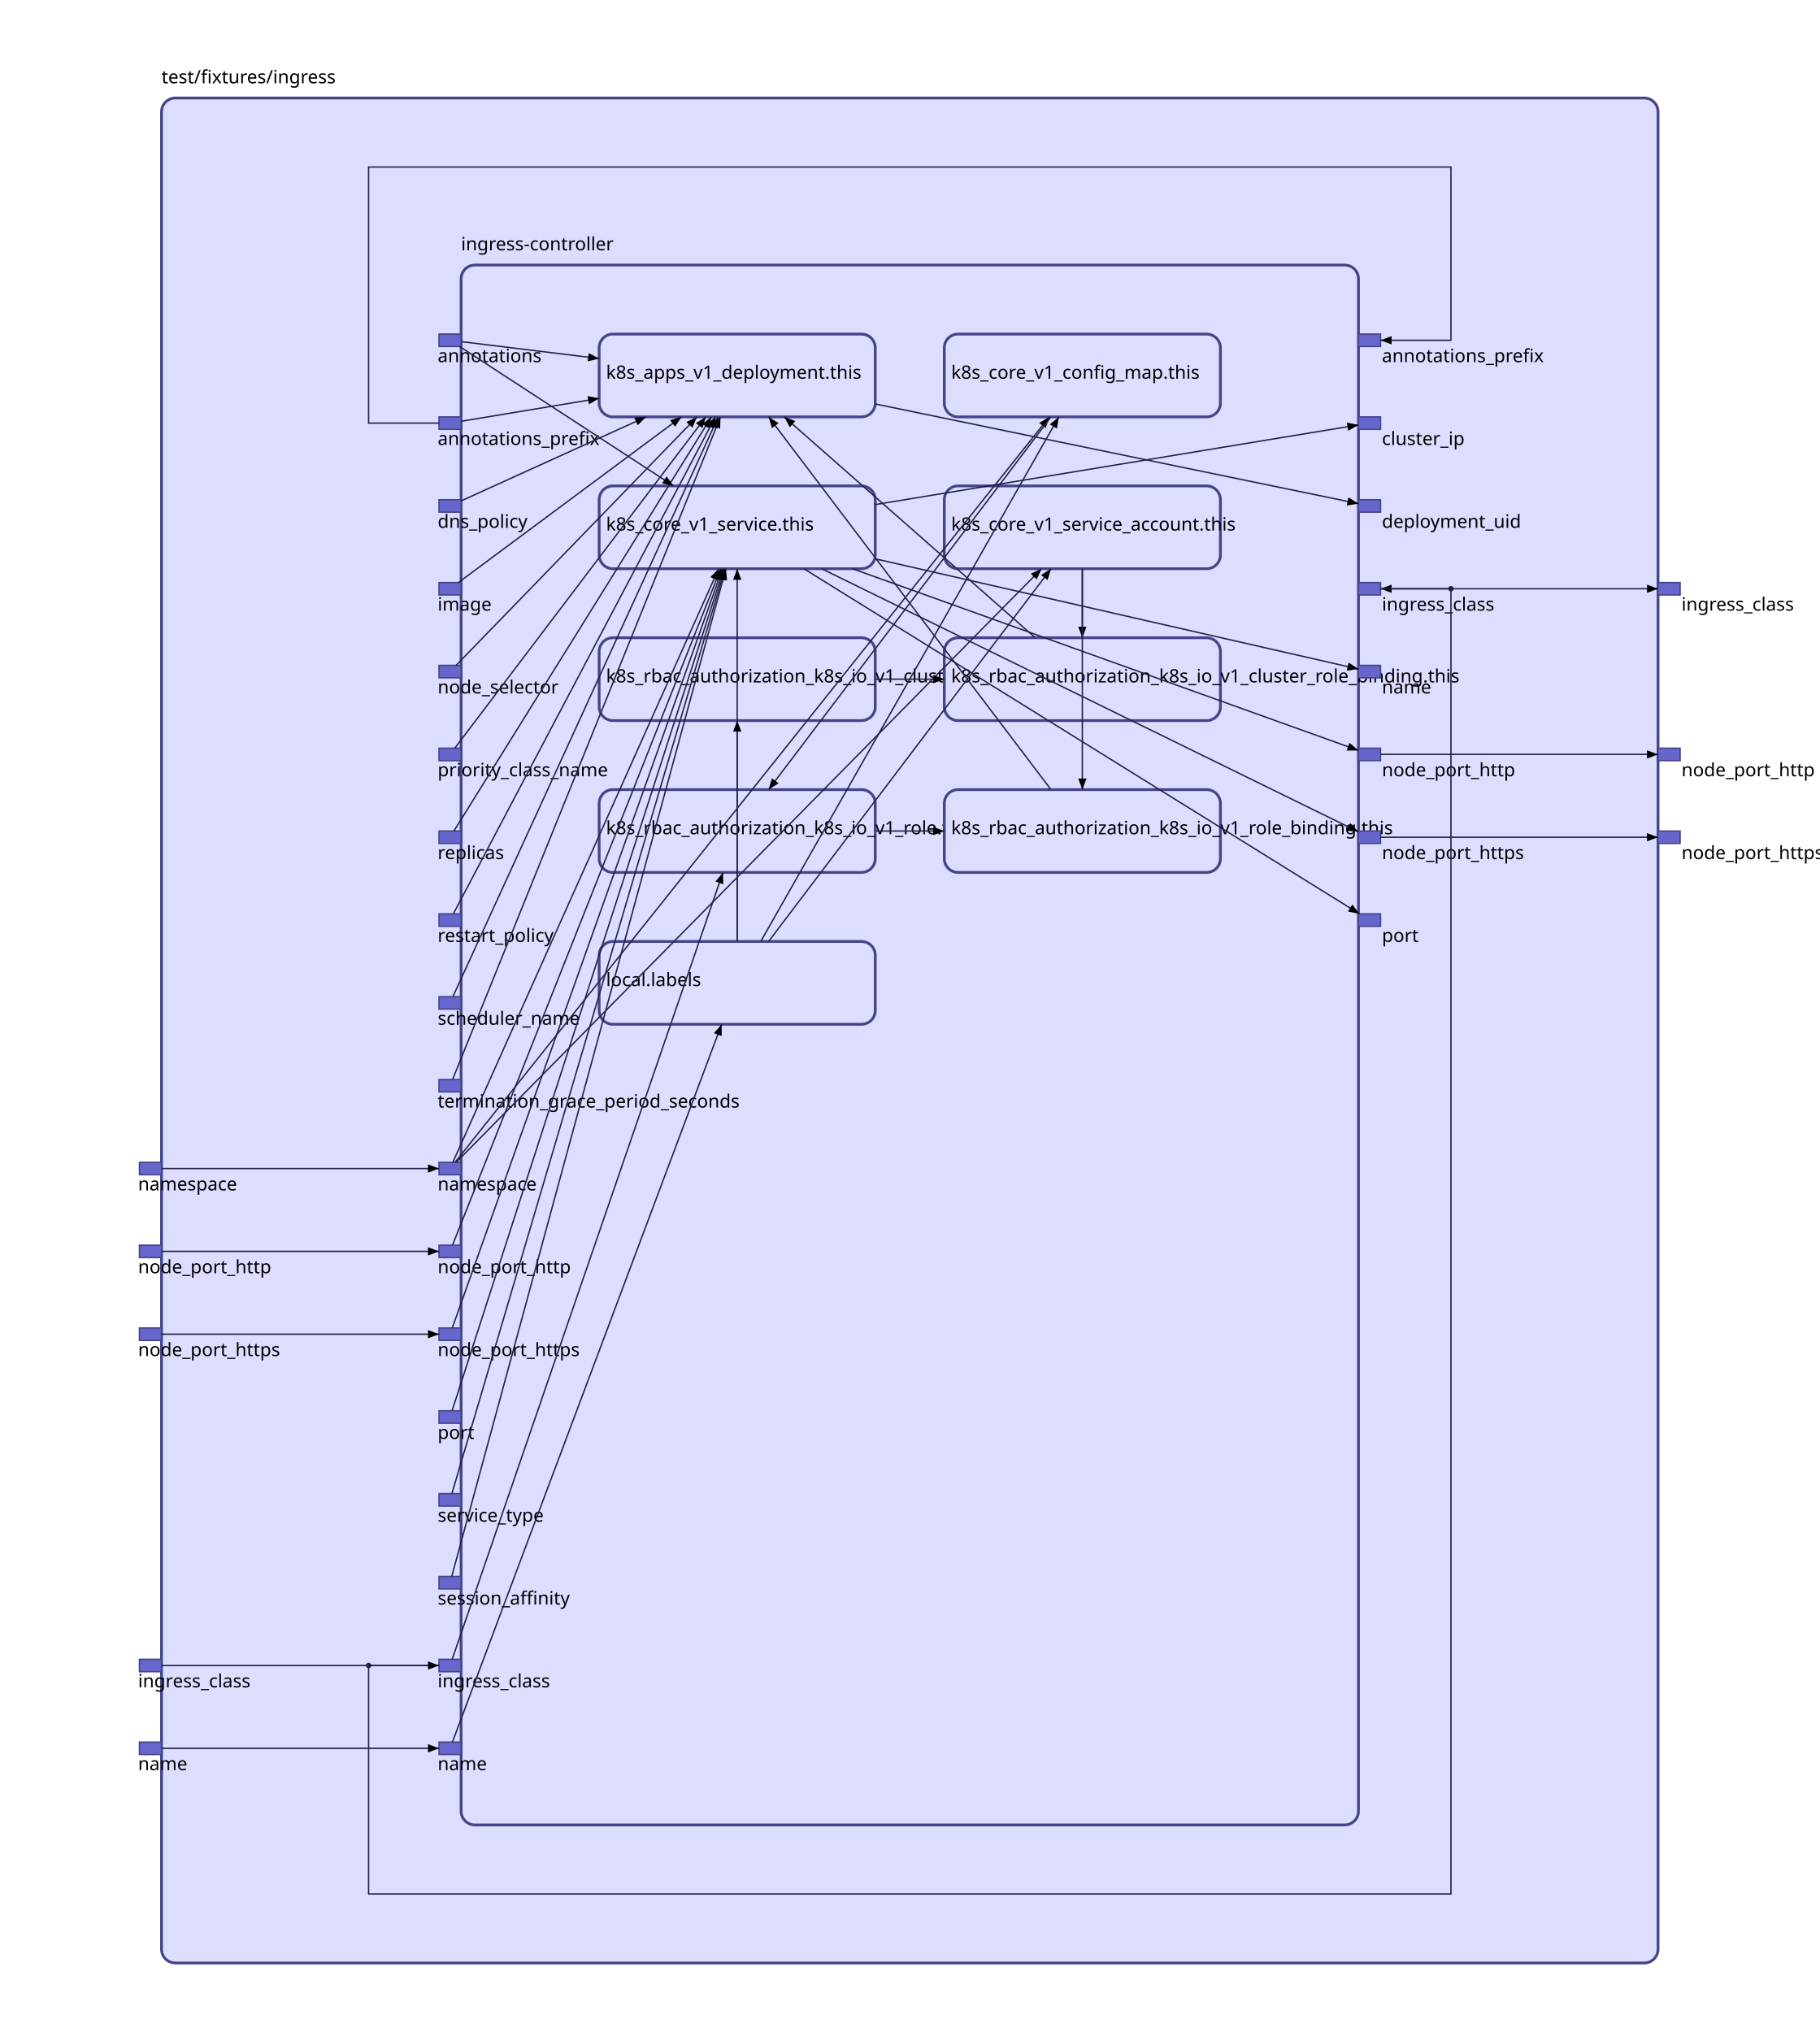
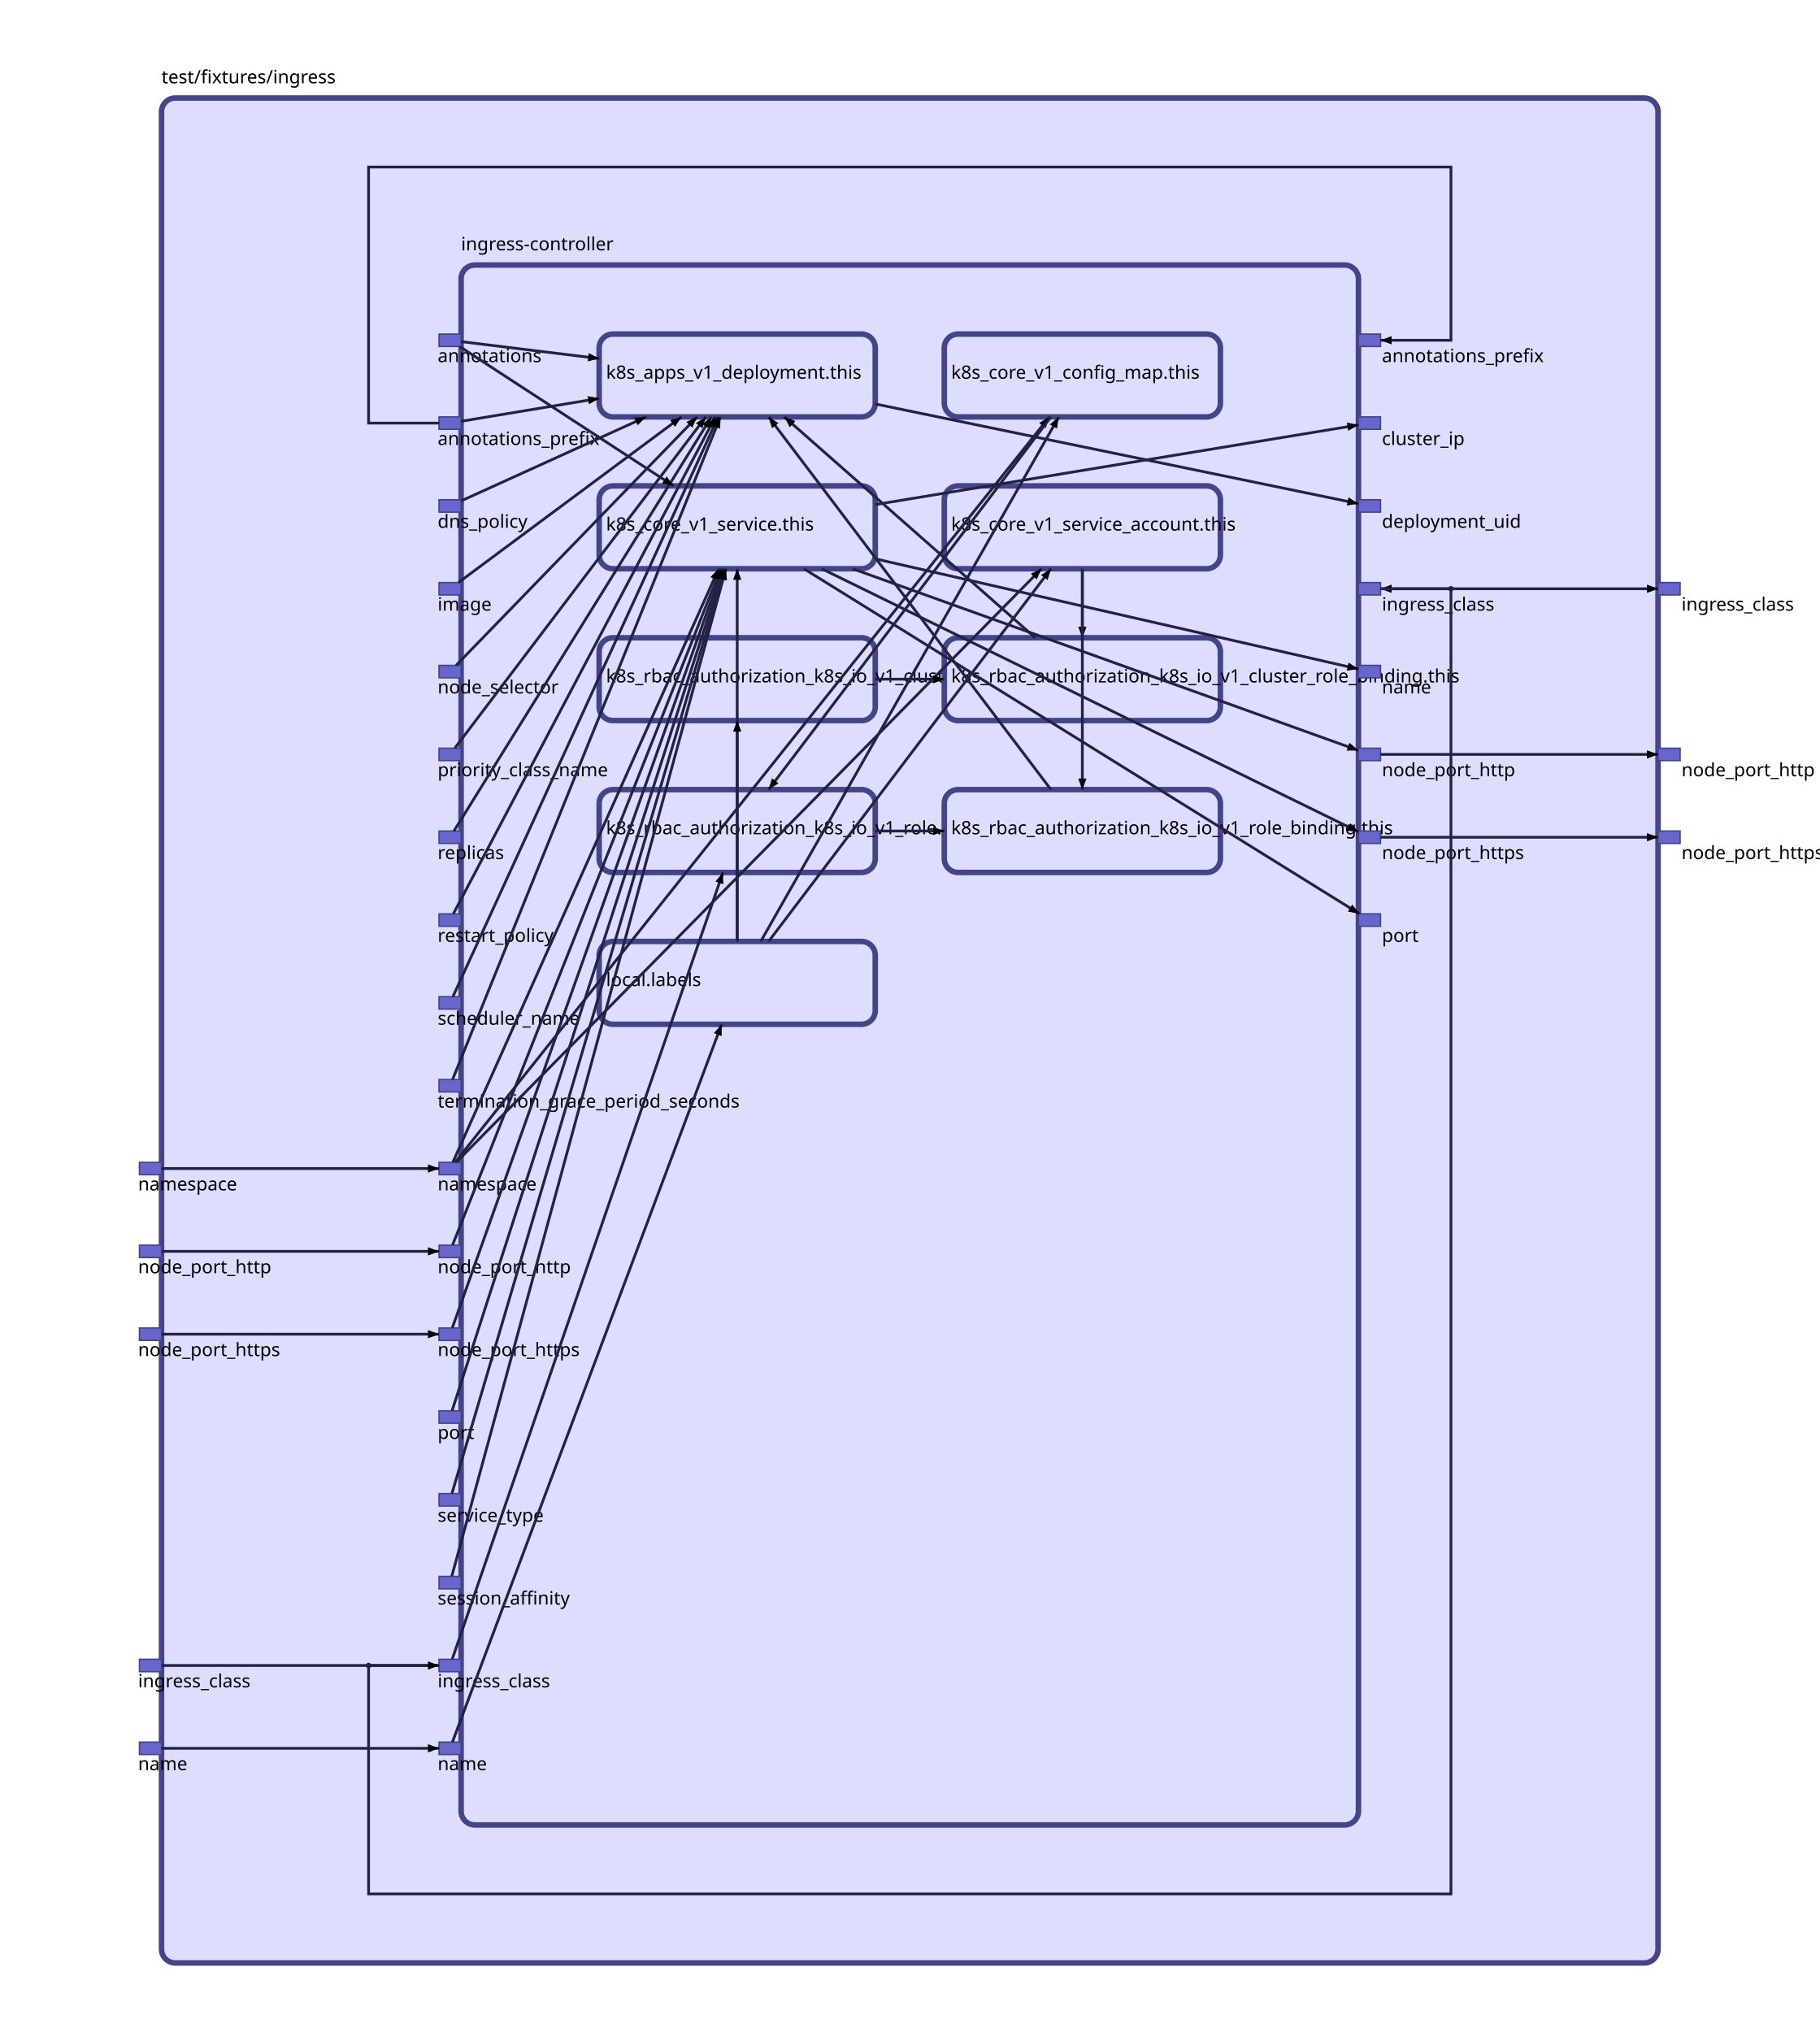
<svg xmlns="http://www.w3.org/2000/svg" id="sprotty_1" class="sprotty-graph sprotty" tabindex="1002" viewBox="0 0 1318 1472">
  <style>.elknode {
    stroke: #448;
-     stroke-width: 2;
+     stroke-width: 4;
    fill: #ddf;
}

.elkport {
    stroke: #448;
    stroke-width: 1;
    fill: #66c;
}

.elkedge {
    fill: none;
    stroke: #224;
-     stroke-width: 1;
+     stroke-width: 2;
    pointer-events: stroke;
}

.elkedge:hover {
    stroke: #88f;
-     stroke-width: 10;
+     stroke-width: 8;
+     stroke-dasharray: 16px;
+     stroke-dashoffset: 32px;
+     animation: stroke 0.5s linear infinite;
+ }
+ 
+ @keyframes stroke {
+     to {
+         stroke-dashoffset: 0;
+     }
}

.elkedge.arrow {
    fill: #336;
}

.elklabel {
    stroke-width: 0;
    stroke: #000;
    fill: #000;
    font-family: sans-serif;
    font-size: 10pt;
    dominant-baseline: hanging;
}

.elklabel:hover {
    font-size: 24pt;
}

.elkjunction {
    stroke: none;
    fill: #224;
}

.selected &gt; rect {
    stroke-width: 3;
}

.mouseover {
    stroke: #88f;
}
/*
 * Copyright (C) 2017 TypeFox and others.
 *
 * Licensed under the Apache License, Version 2.0 (the "License"); you may not use this file except in compliance with the License.
 * You may obtain a copy of the License at http://www.apache.org/licenses/LICENSE-2.0
 */

.sprotty {
    padding: 0px;
    font-family: "Helvetica Neue", Helvetica, Arial, sans-serif;
}

.sprotty-hidden {
    display: block;
    position: absolute;
    width: 0px;
    height: 0px;
}

.sprotty-popup {
    font-family: "Helvetica Neue", Helvetica, Arial, sans-serif;
    position: absolute;
    background: white;
    border-radius: 5px;
    border: 1px solid;
    max-width: 400px;
    min-width: 100px;
}

.sprotty-popup &gt; div {
    margin: 10px;
}

.sprotty-popup-closed {
    display: none;
}
</style>
  <g transform="scale(1) translate(0,0)">
    <g id="sprotty_3" transform="translate(117, 71)" opacity="1">
      <rect class="elknode" x="0" y="0" rx="10" width="1084" height="1351" />
      <g id="sprotty_5" transform="translate(217, 121)" opacity="1">
        <rect class="elknode" x="0" y="0" rx="10" width="650" height="1130" />
        <g id="sprotty_7" transform="translate(100, 50)" opacity="1">
          <rect class="elknode" x="0" y="0" rx="10" width="200" height="60" />
          <text id="sprotty_8" class="elklabel" transform="translate(5, 22) translate(0, 0)" opacity="1">k8s_apps_v1_deployment.this</text>
        </g>
        <g id="sprotty_9" transform="translate(350, 50)" opacity="1">
          <rect class="elknode" x="0" y="0" rx="10" width="200" height="60" />
          <text id="sprotty_10" class="elklabel" transform="translate(5, 22) translate(0, 0)" opacity="1">k8s_core_v1_config_map.this</text>
        </g>
        <g id="sprotty_11" transform="translate(100, 160)" opacity="1">
          <rect class="elknode" x="0" y="0" rx="10" width="200" height="60" />
          <text id="sprotty_12" class="elklabel" transform="translate(5, 22) translate(0, 0)" opacity="1">k8s_core_v1_service.this</text>
        </g>
        <g id="sprotty_13" transform="translate(350, 160)" opacity="1">
          <rect class="elknode" x="0" y="0" rx="10" width="200" height="60" />
          <text id="sprotty_14" class="elklabel" transform="translate(5, 22) translate(0, 0)" opacity="1">k8s_core_v1_service_account.this</text>
        </g>
        <g id="sprotty_15" transform="translate(100, 270)" opacity="1">
          <rect class="elknode" x="0" y="0" rx="10" width="200" height="60" />
          <text id="sprotty_16" class="elklabel" transform="translate(5, 22) translate(0, 0)" opacity="1">k8s_rbac_authorization_k8s_io_v1_cluster_role.this</text>
        </g>
        <g id="sprotty_17" transform="translate(350, 270)" opacity="1">
          <rect class="elknode" x="0" y="0" rx="10" width="200" height="60" />
          <text id="sprotty_18" class="elklabel" transform="translate(5, 22) translate(0, 0)" opacity="1">k8s_rbac_authorization_k8s_io_v1_cluster_role_binding.this</text>
        </g>
        <g id="sprotty_19" transform="translate(100, 380)" opacity="1">
          <rect class="elknode" x="0" y="0" rx="10" width="200" height="60" />
          <text id="sprotty_20" class="elklabel" transform="translate(5, 22) translate(0, 0)" opacity="1">k8s_rbac_authorization_k8s_io_v1_role.this</text>
        </g>
        <g id="sprotty_21" transform="translate(350, 380)" opacity="1">
          <rect class="elknode" x="0" y="0" rx="10" width="200" height="60" />
          <text id="sprotty_22" class="elklabel" transform="translate(5, 22) translate(0, 0)" opacity="1">k8s_rbac_authorization_k8s_io_v1_role_binding.this</text>
        </g>
        <g id="sprotty_55" transform="translate(100, 490)" opacity="1">
          <rect class="elknode" x="0" y="0" rx="10" width="200" height="60" />
          <text id="sprotty_56" class="elklabel" transform="translate(5, 22) translate(0, 0)" opacity="1">local.labels</text>
        </g>
        <g id="sprotty_25" transform="translate(-16, 50)" opacity="1">
          <rect class="elkport" x="0" y="0" width="16" height="9" />
          <text id="sprotty_26" class="elklabel" transform="translate(-1, 10) translate(0, 0)" opacity="1">annotations</text>
        </g>
        <g id="sprotty_28" transform="translate(-16, 110)" opacity="1">
          <rect class="elkport" x="0" y="0" width="16" height="9" />
          <text id="sprotty_29" class="elklabel" transform="translate(-1, 10) translate(0, 0)" opacity="1">annotations_prefix</text>
        </g>
        <g id="sprotty_31" transform="translate(-16, 170)" opacity="1">
          <rect class="elkport" x="0" y="0" width="16" height="9" />
          <text id="sprotty_32" class="elklabel" transform="translate(-1, 10) translate(0, 0)" opacity="1">dns_policy</text>
        </g>
        <g id="sprotty_34" transform="translate(-16, 230)" opacity="1">
          <rect class="elkport" x="0" y="0" width="16" height="9" />
          <text id="sprotty_35" class="elklabel" transform="translate(-1, 10) translate(0, 0)" opacity="1">image</text>
        </g>
        <g id="sprotty_37" transform="translate(-16, 290)" opacity="1">
          <rect class="elkport" x="0" y="0" width="16" height="9" />
          <text id="sprotty_38" class="elklabel" transform="translate(-1, 10) translate(0, 0)" opacity="1">node_selector</text>
        </g>
        <g id="sprotty_40" transform="translate(-16, 350)" opacity="1">
          <rect class="elkport" x="0" y="0" width="16" height="9" />
          <text id="sprotty_41" class="elklabel" transform="translate(-1, 10) translate(0, 0)" opacity="1">priority_class_name</text>
        </g>
        <g id="sprotty_43" transform="translate(-16, 410)" opacity="1">
          <rect class="elkport" x="0" y="0" width="16" height="9" />
          <text id="sprotty_44" class="elklabel" transform="translate(-1, 10) translate(0, 0)" opacity="1">replicas</text>
        </g>
        <g id="sprotty_46" transform="translate(-16, 470)" opacity="1">
          <rect class="elkport" x="0" y="0" width="16" height="9" />
          <text id="sprotty_47" class="elklabel" transform="translate(-1, 10) translate(0, 0)" opacity="1">restart_policy</text>
        </g>
        <g id="sprotty_49" transform="translate(-16, 530)" opacity="1">
          <rect class="elkport" x="0" y="0" width="16" height="9" />
          <text id="sprotty_50" class="elklabel" transform="translate(-1, 10) translate(0, 0)" opacity="1">scheduler_name</text>
        </g>
        <g id="sprotty_52" transform="translate(-16, 590)" opacity="1">
          <rect class="elkport" x="0" y="0" width="16" height="9" />
          <text id="sprotty_53" class="elklabel" transform="translate(-1, 10) translate(0, 0)" opacity="1">termination_grace_period_seconds</text>
        </g>
        <g id="sprotty_58" transform="translate(-16, 650)" opacity="1">
          <rect class="elkport" x="0" y="0" width="16" height="9" />
          <text id="sprotty_59" class="elklabel" transform="translate(-1, 10) translate(0, 0)" opacity="1">namespace</text>
        </g>
        <g id="sprotty_64" transform="translate(-16, 710)" opacity="1">
          <rect class="elkport" x="0" y="0" width="16" height="9" />
          <text id="sprotty_65" class="elklabel" transform="translate(-1, 10) translate(0, 0)" opacity="1">node_port_http</text>
        </g>
        <g id="sprotty_67" transform="translate(-16, 770)" opacity="1">
          <rect class="elkport" x="0" y="0" width="16" height="9" />
          <text id="sprotty_68" class="elklabel" transform="translate(-1, 10) translate(0, 0)" opacity="1">node_port_https</text>
        </g>
        <g id="sprotty_70" transform="translate(-16, 830)" opacity="1">
          <rect class="elkport" x="0" y="0" width="16" height="9" />
          <text id="sprotty_71" class="elklabel" transform="translate(-1, 10) translate(0, 0)" opacity="1">port</text>
        </g>
        <g id="sprotty_73" transform="translate(-16, 890)" opacity="1">
          <rect class="elkport" x="0" y="0" width="16" height="9" />
          <text id="sprotty_74" class="elklabel" transform="translate(-1, 10) translate(0, 0)" opacity="1">service_type</text>
        </g>
        <g id="sprotty_76" transform="translate(-16, 950)" opacity="1">
          <rect class="elkport" x="0" y="0" width="16" height="9" />
          <text id="sprotty_77" class="elklabel" transform="translate(-1, 10) translate(0, 0)" opacity="1">session_affinity</text>
        </g>
        <g id="sprotty_85" transform="translate(-16, 1010)" opacity="1">
          <rect class="elkport" x="0" y="0" width="16" height="9" />
          <text id="sprotty_86" class="elklabel" transform="translate(-1, 10) translate(0, 0)" opacity="1">ingress_class</text>
        </g>
        <g id="sprotty_90" transform="translate(-16, 1070)" opacity="1">
          <rect class="elkport" x="0" y="0" width="16" height="9" />
          <text id="sprotty_91" class="elklabel" transform="translate(-1, 10) translate(0, 0)" opacity="1">name</text>
        </g>
        <g id="sprotty_93" transform="translate(650, 50)" opacity="1">
          <rect class="elkport" x="0" y="0" width="16" height="9" />
          <text id="sprotty_94" class="elklabel" transform="translate(17, 10) translate(0, 0)" opacity="1">annotations_prefix</text>
        </g>
        <g id="sprotty_96" transform="translate(650, 110)" opacity="1">
          <rect class="elkport" x="0" y="0" width="16" height="9" />
          <text id="sprotty_97" class="elklabel" transform="translate(17, 10) translate(0, 0)" opacity="1">cluster_ip</text>
        </g>
        <g id="sprotty_99" transform="translate(650, 170)" opacity="1">
          <rect class="elkport" x="0" y="0" width="16" height="9" />
          <text id="sprotty_100" class="elklabel" transform="translate(17, 10) translate(0, 0)" opacity="1">deployment_uid</text>
        </g>
        <g id="sprotty_102" transform="translate(650, 230)" opacity="1">
          <rect class="elkport" x="0" y="0" width="16" height="9" />
          <text id="sprotty_103" class="elklabel" transform="translate(17, 10) translate(0, 0)" opacity="1">ingress_class</text>
        </g>
        <g id="sprotty_105" transform="translate(650, 290)" opacity="1">
          <rect class="elkport" x="0" y="0" width="16" height="9" />
          <text id="sprotty_106" class="elklabel" transform="translate(17, 10) translate(0, 0)" opacity="1">name</text>
        </g>
        <g id="sprotty_108" transform="translate(650, 350)" opacity="1">
          <rect class="elkport" x="0" y="0" width="16" height="9" />
          <text id="sprotty_109" class="elklabel" transform="translate(17, 10) translate(0, 0)" opacity="1">node_port_http</text>
        </g>
        <g id="sprotty_111" transform="translate(650, 410)" opacity="1">
          <rect class="elkport" x="0" y="0" width="16" height="9" />
          <text id="sprotty_112" class="elklabel" transform="translate(17, 10) translate(0, 0)" opacity="1">node_port_https</text>
        </g>
        <g id="sprotty_114" transform="translate(650, 470)" opacity="1">
          <rect class="elkport" x="0" y="0" width="16" height="9" />
          <text id="sprotty_115" class="elklabel" transform="translate(17, 10) translate(0, 0)" opacity="1">port</text>
        </g>
        <text id="sprotty_6" class="elklabel" transform="translate(0, -21) translate(0, 0)" opacity="1">ingress-controller</text>
      </g>
      <g id="sprotty_117" transform="translate(-16, 1131)" opacity="1">
        <rect class="elkport" x="0" y="0" width="16" height="9" />
        <text id="sprotty_118" class="elklabel" transform="translate(-1, 10) translate(0, 0)" opacity="1">ingress_class</text>
      </g>
      <g id="sprotty_120" transform="translate(-16, 1191)" opacity="1">
        <rect class="elkport" x="0" y="0" width="16" height="9" />
        <text id="sprotty_121" class="elklabel" transform="translate(-1, 10) translate(0, 0)" opacity="1">name</text>
      </g>
      <g id="sprotty_123" transform="translate(-16, 771)" opacity="1">
        <rect class="elkport" x="0" y="0" width="16" height="9" />
        <text id="sprotty_124" class="elklabel" transform="translate(-1, 10) translate(0, 0)" opacity="1">namespace</text>
      </g>
      <g id="sprotty_126" transform="translate(-16, 831)" opacity="1">
        <rect class="elkport" x="0" y="0" width="16" height="9" />
        <text id="sprotty_127" class="elklabel" transform="translate(-1, 10) translate(0, 0)" opacity="1">node_port_http</text>
      </g>
      <g id="sprotty_129" transform="translate(-16, 891)" opacity="1">
        <rect class="elkport" x="0" y="0" width="16" height="9" />
        <text id="sprotty_130" class="elklabel" transform="translate(-1, 10) translate(0, 0)" opacity="1">node_port_https</text>
      </g>
      <g id="sprotty_132" transform="translate(1084, 351)" opacity="1">
        <rect class="elkport" x="0" y="0" width="16" height="9" />
        <text id="sprotty_133" class="elklabel" transform="translate(17, 10) translate(0, 0)" opacity="1">ingress_class</text>
      </g>
      <g id="sprotty_135" transform="translate(1084, 471)" opacity="1">
        <rect class="elkport" x="0" y="0" width="16" height="9" />
        <text id="sprotty_136" class="elklabel" transform="translate(17, 10) translate(0, 0)" opacity="1">node_port_http</text>
      </g>
      <g id="sprotty_138" transform="translate(1084, 531)" opacity="1">
        <rect class="elkport" x="0" y="0" width="16" height="9" />
        <text id="sprotty_139" class="elklabel" transform="translate(17, 10) translate(0, 0)" opacity="1">node_port_https</text>
      </g>
      <text id="sprotty_4" class="elklabel" transform="translate(0, -21) translate(0, 0)" opacity="1">test/fixtures/ingress</text>
      <g id="sprotty_23" class="sprotty-edge" opacity="1">
        <path class="elkedge" d="M 632.909,391 L 451.091,231" />
        <path class="edge arrow" d="M 0,0 L 8,-3 L 8,3 Z" transform="rotate(41.34778 451.0909 231) translate(451.0909 231)" />
      </g>
      <g id="sprotty_24" class="sprotty-edge" opacity="1">
        <path class="elkedge" d="M 644.273,501 L 439.727,231" />
        <path class="edge arrow" d="M 0,0 L 8,-3 L 8,3 Z" transform="rotate(52.85331 439.7273 231) translate(439.7273 231)" />
      </g>
      <g id="sprotty_27" class="sprotty-edge" opacity="1">
        <path class="elkedge" d="M 217,176.481 L 317,188.74" />
        <path class="edge arrow" d="M 0,0 L 8,-3 L 8,3 Z" transform="rotate(-173.0106 317 188.7404) translate(317 188.7404)" />
      </g>
      <g id="sprotty_30" class="sprotty-edge" opacity="1">
        <path class="elkedge" d="M 217,234.173 L 317,217.587" />
        <path class="edge arrow" d="M 0,0 L 8,-3 L 8,3 Z" transform="rotate(170.5824 317 217.5865) translate(317 217.5865)" />
      </g>
      <g id="sprotty_33" class="sprotty-edge" opacity="1">
        <path class="elkedge" d="M 217,291.865 L 350.968,231" />
        <path class="edge arrow" d="M 0,0 L 8,-3 L 8,3 Z" transform="rotate(155.5664 350.9683 231) translate(350.9683 231)" />
      </g>
      <g id="sprotty_36" class="sprotty-edge" opacity="1">
        <path class="elkedge" d="M 215.058,351 L 376.612,231" />
        <path class="edge arrow" d="M 0,0 L 8,-3 L 8,3 Z" transform="rotate(143.3955 376.6117 231) translate(376.6117 231)" />
      </g>
      <g id="sprotty_39" class="sprotty-edge" opacity="1">
        <path class="elkedge" d="M 213.364,411 L 387.909,231" />
        <path class="edge arrow" d="M 0,0 L 8,-3 L 8,3 Z" transform="rotate(134.1186 387.9091 231) translate(387.9091 231)" />
      </g>
      <g id="sprotty_42" class="sprotty-edge" opacity="1">
        <path class="elkedge" d="M 212.41,471 L 394.268,231" />
        <path class="edge arrow" d="M 0,0 L 8,-3 L 8,3 Z" transform="rotate(127.1527 394.2678 231) translate(394.2678 231)" />
      </g>
      <g id="sprotty_45" class="sprotty-edge" opacity="1">
        <path class="elkedge" d="M 211.798,531 L 398.345,231" />
        <path class="edge arrow" d="M 0,0 L 8,-3 L 8,3 Z" transform="rotate(121.8743 398.3453 231) translate(398.3453 231)" />
      </g>
      <g id="sprotty_48" class="sprotty-edge" opacity="1">
        <path class="elkedge" d="M 211.373,591 L 401.183,231" />
        <path class="edge arrow" d="M 0,0 L 8,-3 L 8,3 Z" transform="rotate(117.8004 401.1825 231) translate(401.1825 231)" />
      </g>
      <g id="sprotty_51" class="sprotty-edge" opacity="1">
        <path class="elkedge" d="M 211.059,651 L 403.271,231" />
        <path class="edge arrow" d="M 0,0 L 8,-3 L 8,3 Z" transform="rotate(114.591 403.2706 231) translate(403.2706 231)" />
      </g>
      <g id="sprotty_54" class="sprotty-edge" opacity="1">
        <path class="elkedge" d="M 210.819,711 L 404.872,231" />
        <path class="edge arrow" d="M 0,0 L 8,-3 L 8,3 Z" transform="rotate(112.0123 404.8717 231) translate(404.8717 231)" />
      </g>
      <g id="sprotty_57" class="sprotty-edge" opacity="1">
        <path class="elkedge" d="M 434.045,611 L 649.955,231" />
        <path class="edge arrow" d="M 0,0 L 8,-3 L 8,3 Z" transform="rotate(119.6045 649.9545 231) translate(649.9545 231)" />
      </g>
      <g id="sprotty_60" class="sprotty-edge" opacity="1">
        <path class="elkedge" d="M 212.587,771 L 643.084,231" />
        <path class="edge arrow" d="M 0,0 L 8,-3 L 8,3 Z" transform="rotate(128.5624 643.0836 231) translate(643.0836 231)" />
      </g>
      <g id="sprotty_61" class="sprotty-edge" opacity="1">
        <path class="elkedge" d="M 417,611 L 417,341" />
        <path class="edge arrow" d="M 0,0 L 8,-3 L 8,3 Z" transform="rotate(90 417 341) translate(417 341)" />
      </g>
      <g id="sprotty_62" class="sprotty-edge" opacity="1">
        <path class="elkedge" d="M 215.908,180 L 370.948,281" />
        <path class="edge arrow" d="M 0,0 L 8,-3 L 8,3 Z" transform="rotate(-146.9181 370.9483 281) translate(370.9483 281)" />
      </g>
      <g id="sprotty_63" class="sprotty-edge" opacity="1">
        <path class="elkedge" d="M 211.015,771 L 403.566,341" />
        <path class="edge arrow" d="M 0,0 L 8,-3 L 8,3 Z" transform="rotate(114.1225 403.5662 341) translate(403.5662 341)" />
      </g>
      <g id="sprotty_66" class="sprotty-edge" opacity="1">
        <path class="elkedge" d="M 210.785,831 L 405.103,341" />
        <path class="edge arrow" d="M 0,0 L 8,-3 L 8,3 Z" transform="rotate(111.6317 405.103 341) translate(405.103 341)" />
      </g>
      <g id="sprotty_69" class="sprotty-edge" opacity="1">
        <path class="elkedge" d="M 210.601,891 L 406.324,341" />
        <path class="edge arrow" d="M 0,0 L 8,-3 L 8,3 Z" transform="rotate(109.5886 406.3242 341) translate(406.3242 341)" />
      </g>
      <g id="sprotty_72" class="sprotty-edge" opacity="1">
        <path class="elkedge" d="M 210.452,951 L 407.318,341" />
        <path class="edge arrow" d="M 0,0 L 8,-3 L 8,3 Z" transform="rotate(107.8865 407.3181 341) translate(407.3181 341)" />
      </g>
      <g id="sprotty_75" class="sprotty-edge" opacity="1">
        <path class="elkedge" d="M 210.329,1011 L 408.143,341" />
        <path class="edge arrow" d="M 0,0 L 8,-3 L 8,3 Z" transform="rotate(106.449 408.1427 341) translate(408.1427 341)" />
      </g>
      <g id="sprotty_78" class="sprotty-edge" opacity="1">
        <path class="elkedge" d="M 210.224,1071 L 408.838,341" />
        <path class="edge arrow" d="M 0,0 L 8,-3 L 8,3 Z" transform="rotate(105.2202 408.8378 341) translate(408.8378 341)" />
      </g>
      <g id="sprotty_79" class="sprotty-edge" opacity="1">
        <path class="elkedge" d="M 439.727,611 L 644.273,341" />
        <path class="edge arrow" d="M 0,0 L 8,-3 L 8,3 Z" transform="rotate(127.1467 644.2727 341) translate(644.2727 341)" />
      </g>
      <g id="sprotty_80" class="sprotty-edge" opacity="1">
        <path class="elkedge" d="M 213.437,771 L 637.42,341" />
        <path class="edge arrow" d="M 0,0 L 8,-3 L 8,3 Z" transform="rotate(134.5963 637.4198 341) translate(637.4198 341)" />
      </g>
      <g id="sprotty_81" class="sprotty-edge" opacity="1">
        <path class="elkedge" d="M 417,611 L 417,451" />
        <path class="edge arrow" d="M 0,0 L 8,-3 L 8,3 Z" transform="rotate(90 417 451) translate(417 451)" />
      </g>
      <g id="sprotty_82" class="sprotty-edge" opacity="1">
        <path class="elkedge" d="M 667,341 L 667,391" />
        <path class="edge arrow" d="M 0,0 L 8,-3 L 8,3 Z" transform="rotate(-90 667 391) translate(667 391)" />
      </g>
      <g id="sprotty_83" class="sprotty-edge" opacity="1">
        <path class="elkedge" d="M 517,421 L 567,421" />
        <path class="edge arrow" d="M 0,0 L 8,-3 L 8,3 Z" transform="rotate(180 567 421) translate(567 421)" />
      </g>
      <g id="sprotty_84" class="sprotty-edge" opacity="1">
        <path class="elkedge" d="M 644.273,231 L 439.727,501" />
        <path class="edge arrow" d="M 0,0 L 8,-3 L 8,3 Z" transform="rotate(-52.85331 439.7273 501) translate(439.7273 501)" />
      </g>
      <g id="sprotty_87" class="sprotty-edge" opacity="1">
        <path class="elkedge" d="M 210.548,1131 L 406.677,561" />
        <path class="edge arrow" d="M 0,0 L 8,-3 L 8,3 Z" transform="rotate(108.9876 406.6774 561) translate(406.6774 561)" />
      </g>
      <g id="sprotty_88" class="sprotty-edge" opacity="1">
        <path class="elkedge" d="M 667,341 L 667,501" />
        <path class="edge arrow" d="M 0,0 L 8,-3 L 8,3 Z" transform="rotate(-90 667 501) translate(667 501)" />
      </g>
      <g id="sprotty_89" class="sprotty-edge" opacity="1">
        <path class="elkedge" d="M 517,531 L 567,531" />
        <path class="edge arrow" d="M 0,0 L 8,-3 L 8,3 Z" transform="rotate(180 567 531) translate(567 531)" />
      </g>
      <g id="sprotty_92" class="sprotty-edge" opacity="1">
        <path class="elkedge" d="M 210.688,1191 L 405.747,671" />
        <path class="edge arrow" d="M 0,0 L 8,-3 L 8,3 Z" transform="rotate(110.5617 405.7466 671) translate(405.7466 671)" />
      </g>
      <g id="sprotty_95" class="sprotty-edge" opacity="1">
        <path class="elkedge" d="M 201,235.5 L 150,235.5 L 150,50 L 934,50 L 934,175.5 L 883,175.5" />
        <path class="edge arrow" d="M 0,0 L 8,-3 L 8,3 Z" transform="rotate(0 883 175.5) translate(883 175.5)" />
      </g>
      <g id="sprotty_98" class="sprotty-edge" opacity="1">
        <path class="elkedge" d="M 517,294.515 L 867,236.819" />
        <path class="edge arrow" d="M 0,0 L 8,-3 L 8,3 Z" transform="rotate(170.6391 867 236.8188) translate(867 236.8188)" />
      </g>
      <g id="sprotty_101" class="sprotty-edge" opacity="1">
        <path class="elkedge" d="M 517,221.633 L 867,293.849" />
        <path class="edge arrow" d="M 0,0 L 8,-3 L 8,3 Z" transform="rotate(-168.3417 867 293.8493) translate(867 293.8493)" />
      </g>
      <g id="sprotty_104" class="sprotty-edge" opacity="1">
        <path class="elkedge" d="M 201,1135.5 L 150,1135.5 L 150,1301 L 934,1301 L 934,355.5 L 883,355.5" />
        <path class="edge arrow" d="M 0,0 L 8,-3 L 8,3 Z" transform="rotate(0 883 355.5) translate(883 355.5)" />
        <g id="sprotty_104_j0" transform="translate(150, 1135.5)" opacity="1">
          <circle class="elkjunction" r="2" />
        </g>
        <g id="sprotty_104_j1" transform="translate(934, 355.5)" opacity="1">
          <circle class="elkjunction" r="2" />
        </g>
      </g>
      <g id="sprotty_107" class="sprotty-edge" opacity="1">
        <path class="elkedge" d="M 517,333.817 L 867,413.675" />
        <path class="edge arrow" d="M 0,0 L 8,-3 L 8,3 Z" transform="rotate(-167.1471 867 413.6747) translate(867 413.6747)" />
      </g>
      <g id="sprotty_110" class="sprotty-edge" opacity="1">
        <path class="elkedge" d="M 500.526,341 L 867,472.627" />
        <path class="edge arrow" d="M 0,0 L 8,-3 L 8,3 Z" transform="rotate(-160.2432 867 472.6266) translate(867 472.6266)" />
      </g>
      <g id="sprotty_113" class="sprotty-edge" opacity="1">
        <path class="elkedge" d="M 478.203,341 L 867,531.579" />
        <path class="edge arrow" d="M 0,0 L 8,-3 L 8,3 Z" transform="rotate(-153.8871 867 531.5786) translate(867 531.5786)" />
      </g>
      <g id="sprotty_116" class="sprotty-edge" opacity="1">
        <path class="elkedge" d="M 465.295,341 L 867.756,591" />
        <path class="edge arrow" d="M 0,0 L 8,-3 L 8,3 Z" transform="rotate(-148.1523 867.7557 591) translate(867.7557 591)" />
      </g>
      <g id="sprotty_119" class="sprotty-edge" opacity="1">
        <path class="elkedge" d="M 0,1135.5 L 201,1135.5" />
        <path class="edge arrow" d="M 0,0 L 8,-3 L 8,3 Z" transform="rotate(180 201 1135.5) translate(201 1135.5)" />
      </g>
      <g id="sprotty_122" class="sprotty-edge" opacity="1">
        <path class="elkedge" d="M 0,1195.5 L 201,1195.5" />
        <path class="edge arrow" d="M 0,0 L 8,-3 L 8,3 Z" transform="rotate(180 201 1195.5) translate(201 1195.5)" />
      </g>
      <g id="sprotty_125" class="sprotty-edge" opacity="1">
        <path class="elkedge" d="M 0,775.5 L 201,775.5" />
        <path class="edge arrow" d="M 0,0 L 8,-3 L 8,3 Z" transform="rotate(180 201 775.5) translate(201 775.5)" />
      </g>
      <g id="sprotty_128" class="sprotty-edge" opacity="1">
        <path class="elkedge" d="M 0,835.5 L 201,835.5" />
        <path class="edge arrow" d="M 0,0 L 8,-3 L 8,3 Z" transform="rotate(180 201 835.5) translate(201 835.5)" />
      </g>
      <g id="sprotty_131" class="sprotty-edge" opacity="1">
        <path class="elkedge" d="M 0,895.5 L 201,895.5" />
        <path class="edge arrow" d="M 0,0 L 8,-3 L 8,3 Z" transform="rotate(180 201 895.5) translate(201 895.5)" />
      </g>
      <g id="sprotty_134" class="sprotty-edge" opacity="1">
        <path class="elkedge" d="M 883,355.5 L 1084,355.5" />
        <path class="edge arrow" d="M 0,0 L 8,-3 L 8,3 Z" transform="rotate(180 1084 355.5) translate(1084 355.5)" />
      </g>
      <g id="sprotty_137" class="sprotty-edge" opacity="1">
        <path class="elkedge" d="M 883,475.5 L 1084,475.5" />
        <path class="edge arrow" d="M 0,0 L 8,-3 L 8,3 Z" transform="rotate(180 1084 475.5) translate(1084 475.5)" />
      </g>
      <g id="sprotty_140" class="sprotty-edge" opacity="1">
        <path class="elkedge" d="M 883,535.5 L 1084,535.5" />
        <path class="edge arrow" d="M 0,0 L 8,-3 L 8,3 Z" transform="rotate(180 1084 535.5) translate(1084 535.5)" />
      </g>
    </g>
  </g>
</svg>
